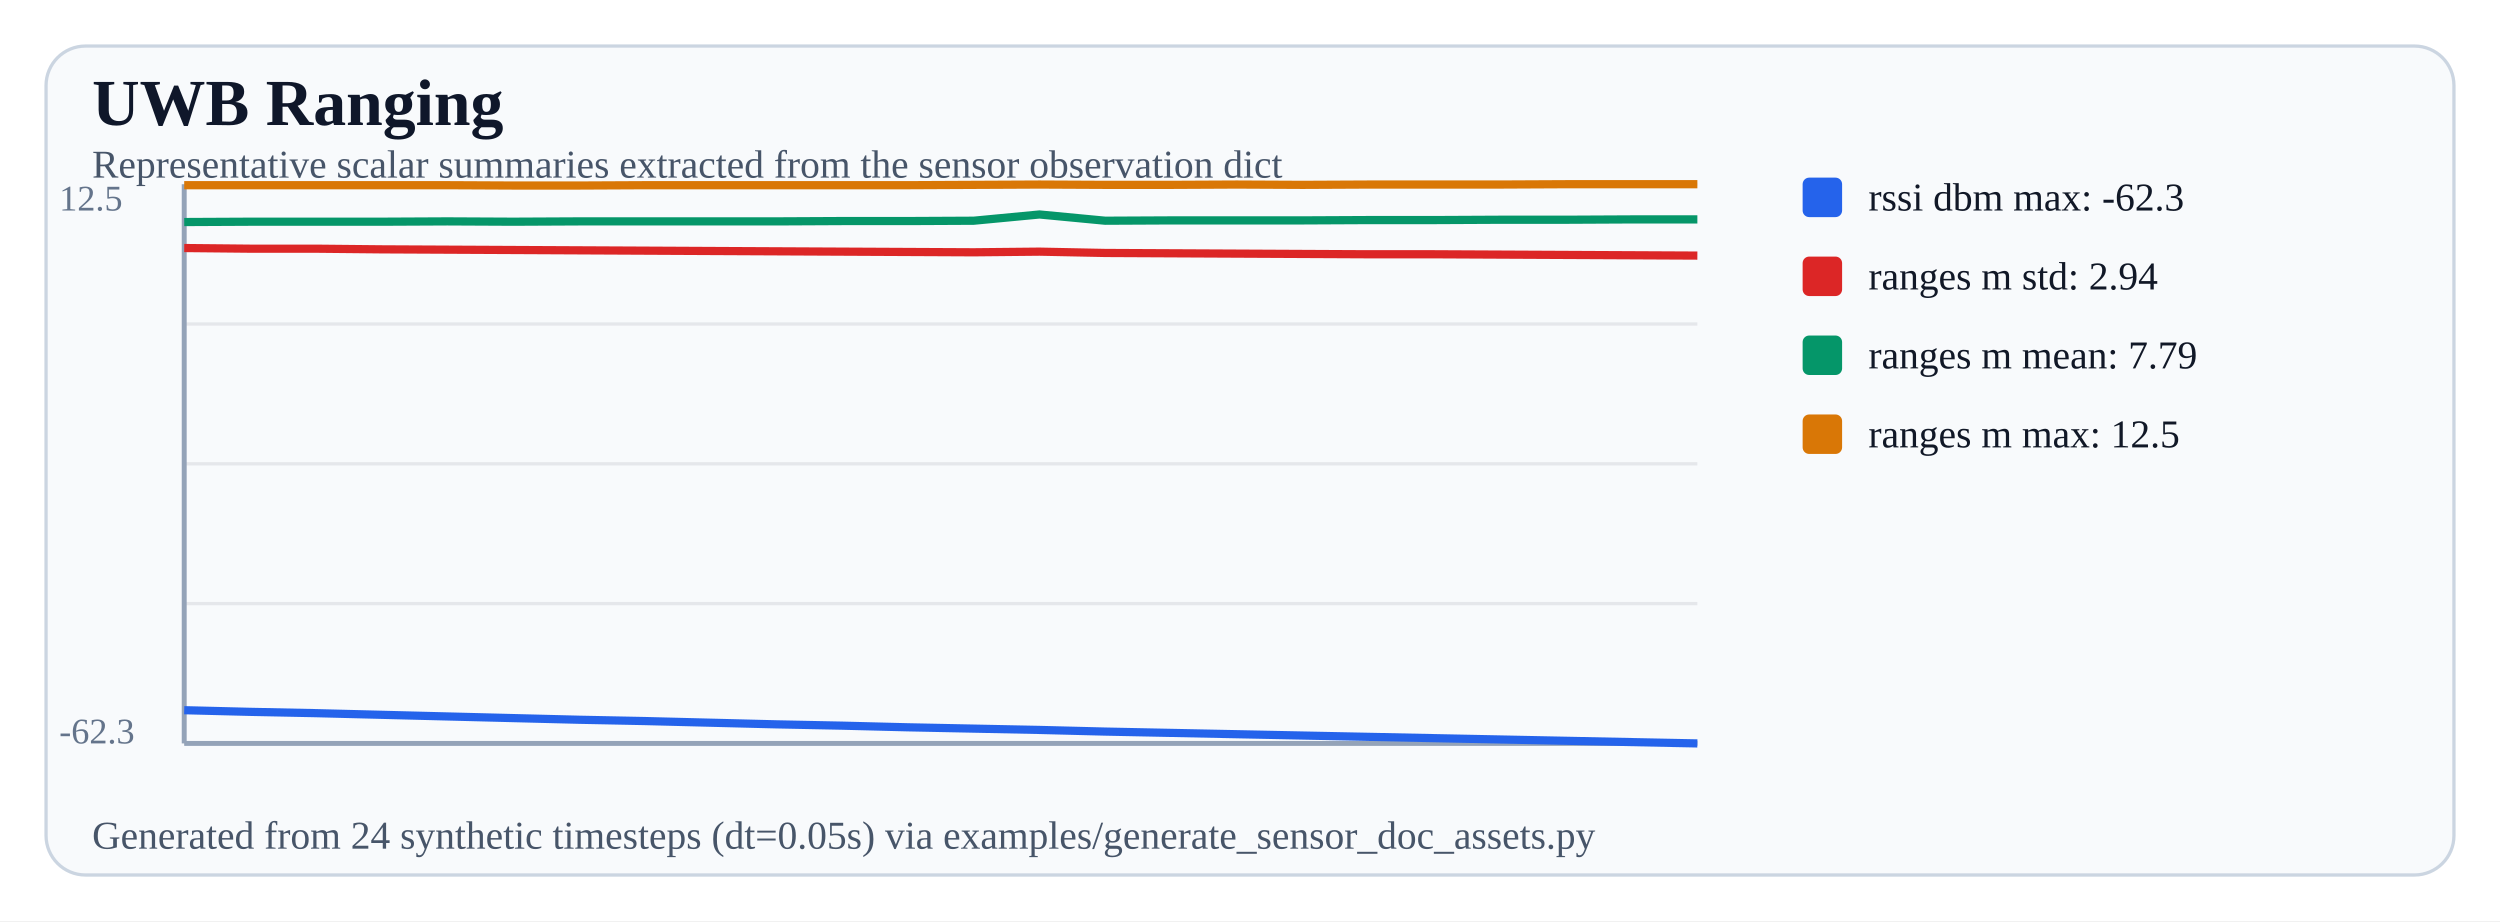
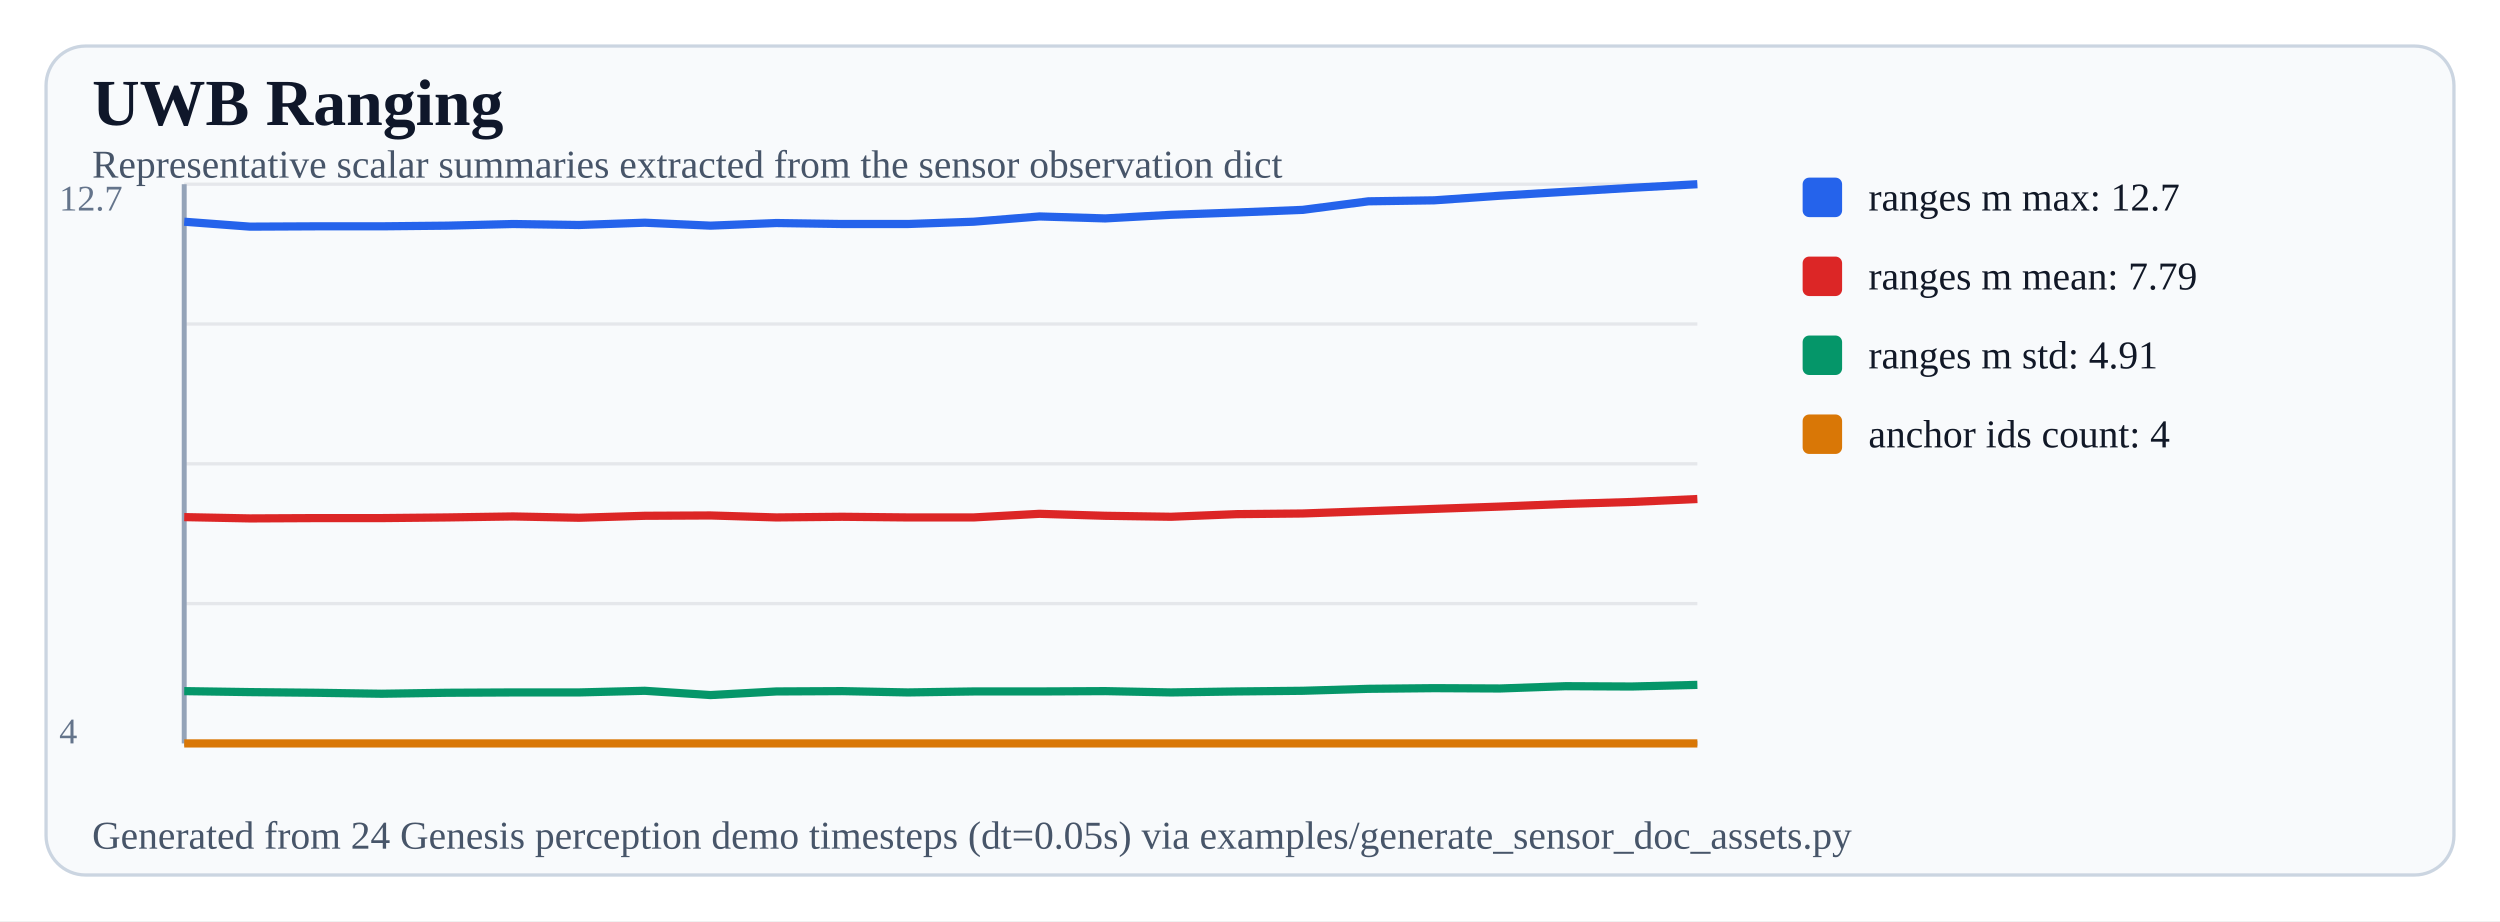
<svg xmlns="http://www.w3.org/2000/svg" width="760" height="280" viewBox="0 0 760 280" role="img" aria-label="UWB Ranging example plot">
  <rect width="100%" height="100%" fill="#ffffff" />
  <rect x="14" y="14" width="732" height="252" rx="12" fill="#f8fafc" stroke="#cbd5e1" />
  <text x="28" y="38" font-size="20" font-weight="700" fill="#0f172a">UWB Ranging</text>
-   <text x="28" y="258" font-size="12" fill="#475569">Generated from 24 synthetic timesteps (dt=0.05s) via examples/generate_sensor_doc_assets.py</text>
+   <text x="28" y="258" font-size="12" fill="#475569">Generated from 24 Genesis perception demo timesteps (dt=0.05s) via examples/generate_sensor_doc_assets.py</text>
  <text x="28" y="54" font-size="12" fill="#475569">Representative scalar summaries extracted from the sensor observation dict</text>
  <line x1="56" y1="56.0" x2="516" y2="56.0" stroke="#e5e7eb" />
  <line x1="56" y1="98.5" x2="516" y2="98.5" stroke="#e5e7eb" />
  <line x1="56" y1="141.0" x2="516" y2="141.0" stroke="#e5e7eb" />
  <line x1="56" y1="183.5" x2="516" y2="183.5" stroke="#e5e7eb" />
  <line x1="56" y1="226.0" x2="516" y2="226.0" stroke="#e5e7eb" />
  <line x1="56" y1="56" x2="56" y2="226" stroke="#94a3b8" stroke-width="1.5" />
  <line x1="56" y1="226" x2="516" y2="226" stroke="#94a3b8" stroke-width="1.5" />
-   <text x="18" y="64" font-size="11" fill="#64748b">12.5</text>
-   <text x="18" y="226" font-size="11" fill="#64748b">-62.3</text>
-   <polyline fill="none" stroke="#2563eb" stroke-width="2.5" points="56.0,215.9 76.0,216.4 96.0,216.8 116.0,217.3 136.0,217.8 156.0,218.3 176.0,218.8 196.0,219.2 216.0,219.7 236.0,220.2 256.0,220.6 276.0,221.1 296.0,221.5 316.0,221.9 336.0,222.4 356.0,222.8 376.0,223.2 396.0,223.6 416.0,224.0 436.0,224.4 456.0,224.8 476.0,225.2 496.0,225.6 516.0,226.0" />
-   <polyline fill="none" stroke="#dc2626" stroke-width="2.5" points="56.0,75.4 76.0,75.6 96.0,75.6 116.0,75.8 136.0,75.9 156.0,76.0 176.0,76.1 196.0,76.2 216.0,76.3 236.0,76.4 256.0,76.5 276.0,76.6 296.0,76.7 316.0,76.5 336.0,76.9 356.0,77.0 376.0,77.1 396.0,77.2 416.0,77.3 436.0,77.3 456.0,77.4 476.0,77.5 496.0,77.6 516.0,77.7" />
-   <polyline fill="none" stroke="#059669" stroke-width="2.5" points="56.0,67.5 76.0,67.4 96.0,67.4 116.0,67.4 136.0,67.3 156.0,67.4 176.0,67.3 196.0,67.3 216.0,67.3 236.0,67.3 256.0,67.2 276.0,67.2 296.0,67.1 316.0,65.2 336.0,67.1 356.0,67.0 376.0,67.0 396.0,67.0 416.0,66.9 436.0,66.9 456.0,66.8 476.0,66.8 496.0,66.7 516.0,66.7" />
-   <polyline fill="none" stroke="#d97706" stroke-width="2.5" points="56.0,56.3 76.0,56.3 96.0,56.3 116.0,56.3 136.0,56.3 156.0,56.4 176.0,56.4 196.0,56.3 216.0,56.3 236.0,56.3 256.0,56.3 276.0,56.3 296.0,56.2 316.0,56.1 336.0,56.2 356.0,56.2 376.0,56.1 396.0,56.2 416.0,56.1 436.0,56.1 456.0,56.1 476.0,56.0 496.0,56.0 516.0,56.0" />
+   <text x="18" y="64" font-size="11" fill="#64748b">12.7</text>
+   <text x="18" y="226" font-size="11" fill="#64748b">4</text>
+   <polyline fill="none" stroke="#2563eb" stroke-width="2.5" points="56.0,67.4 76.0,68.9 96.0,68.8 116.0,68.8 136.0,68.6 156.0,68.1 176.0,68.4 196.0,67.7 216.0,68.6 236.0,67.8 256.0,68.1 276.0,68.1 296.0,67.4 316.0,65.8 336.0,66.4 356.0,65.3 376.0,64.6 396.0,63.8 416.0,61.2 436.0,60.9 456.0,59.5 476.0,58.3 496.0,57.1 516.0,56.0" />
+   <polyline fill="none" stroke="#dc2626" stroke-width="2.5" points="56.0,157.2 76.0,157.6 96.0,157.5 116.0,157.5 136.0,157.3 156.0,157.0 176.0,157.4 196.0,156.8 216.0,156.7 236.0,157.3 256.0,157.1 276.0,157.3 296.0,157.3 316.0,156.2 336.0,156.8 356.0,157.1 376.0,156.3 396.0,156.1 416.0,155.4 436.0,154.7 456.0,154.0 476.0,153.2 496.0,152.6 516.0,151.7" />
+   <polyline fill="none" stroke="#059669" stroke-width="2.5" points="56.0,210.1 76.0,210.4 96.0,210.6 116.0,210.9 136.0,210.6 156.0,210.5 176.0,210.5 196.0,210.0 216.0,211.3 236.0,210.2 256.0,210.1 276.0,210.5 296.0,210.2 316.0,210.2 336.0,210.1 356.0,210.5 376.0,210.2 396.0,210.0 416.0,209.4 436.0,209.2 456.0,209.3 476.0,208.6 496.0,208.7 516.0,208.2" />
+   <polyline fill="none" stroke="#d97706" stroke-width="2.5" points="56.0,226.0 76.0,226.0 96.0,226.0 116.0,226.0 136.0,226.0 156.0,226.0 176.0,226.0 196.0,226.0 216.0,226.0 236.0,226.0 256.0,226.0 276.0,226.0 296.0,226.0 316.0,226.0 336.0,226.0 356.0,226.0 376.0,226.0 396.0,226.0 416.0,226.0 436.0,226.0 456.0,226.0 476.0,226.0 496.0,226.0 516.0,226.0" />
  <rect x="548" y="54" width="12" height="12" rx="2" fill="#2563eb" />
-   <text x="568" y="64" font-size="12" fill="#111827">rssi dbm max: -62.3</text>
+   <text x="568" y="64" font-size="12" fill="#111827">ranges m max: 12.7</text>
  <rect x="548" y="78" width="12" height="12" rx="2" fill="#dc2626" />
-   <text x="568" y="88" font-size="12" fill="#111827">ranges m std: 2.94</text>
+   <text x="568" y="88" font-size="12" fill="#111827">ranges m mean: 7.79</text>
  <rect x="548" y="102" width="12" height="12" rx="2" fill="#059669" />
-   <text x="568" y="112" font-size="12" fill="#111827">ranges m mean: 7.79</text>
+   <text x="568" y="112" font-size="12" fill="#111827">ranges m std: 4.91</text>
  <rect x="548" y="126" width="12" height="12" rx="2" fill="#d97706" />
-   <text x="568" y="136" font-size="12" fill="#111827">ranges m max: 12.5</text>
+   <text x="568" y="136" font-size="12" fill="#111827">anchor ids count: 4</text>
</svg>
